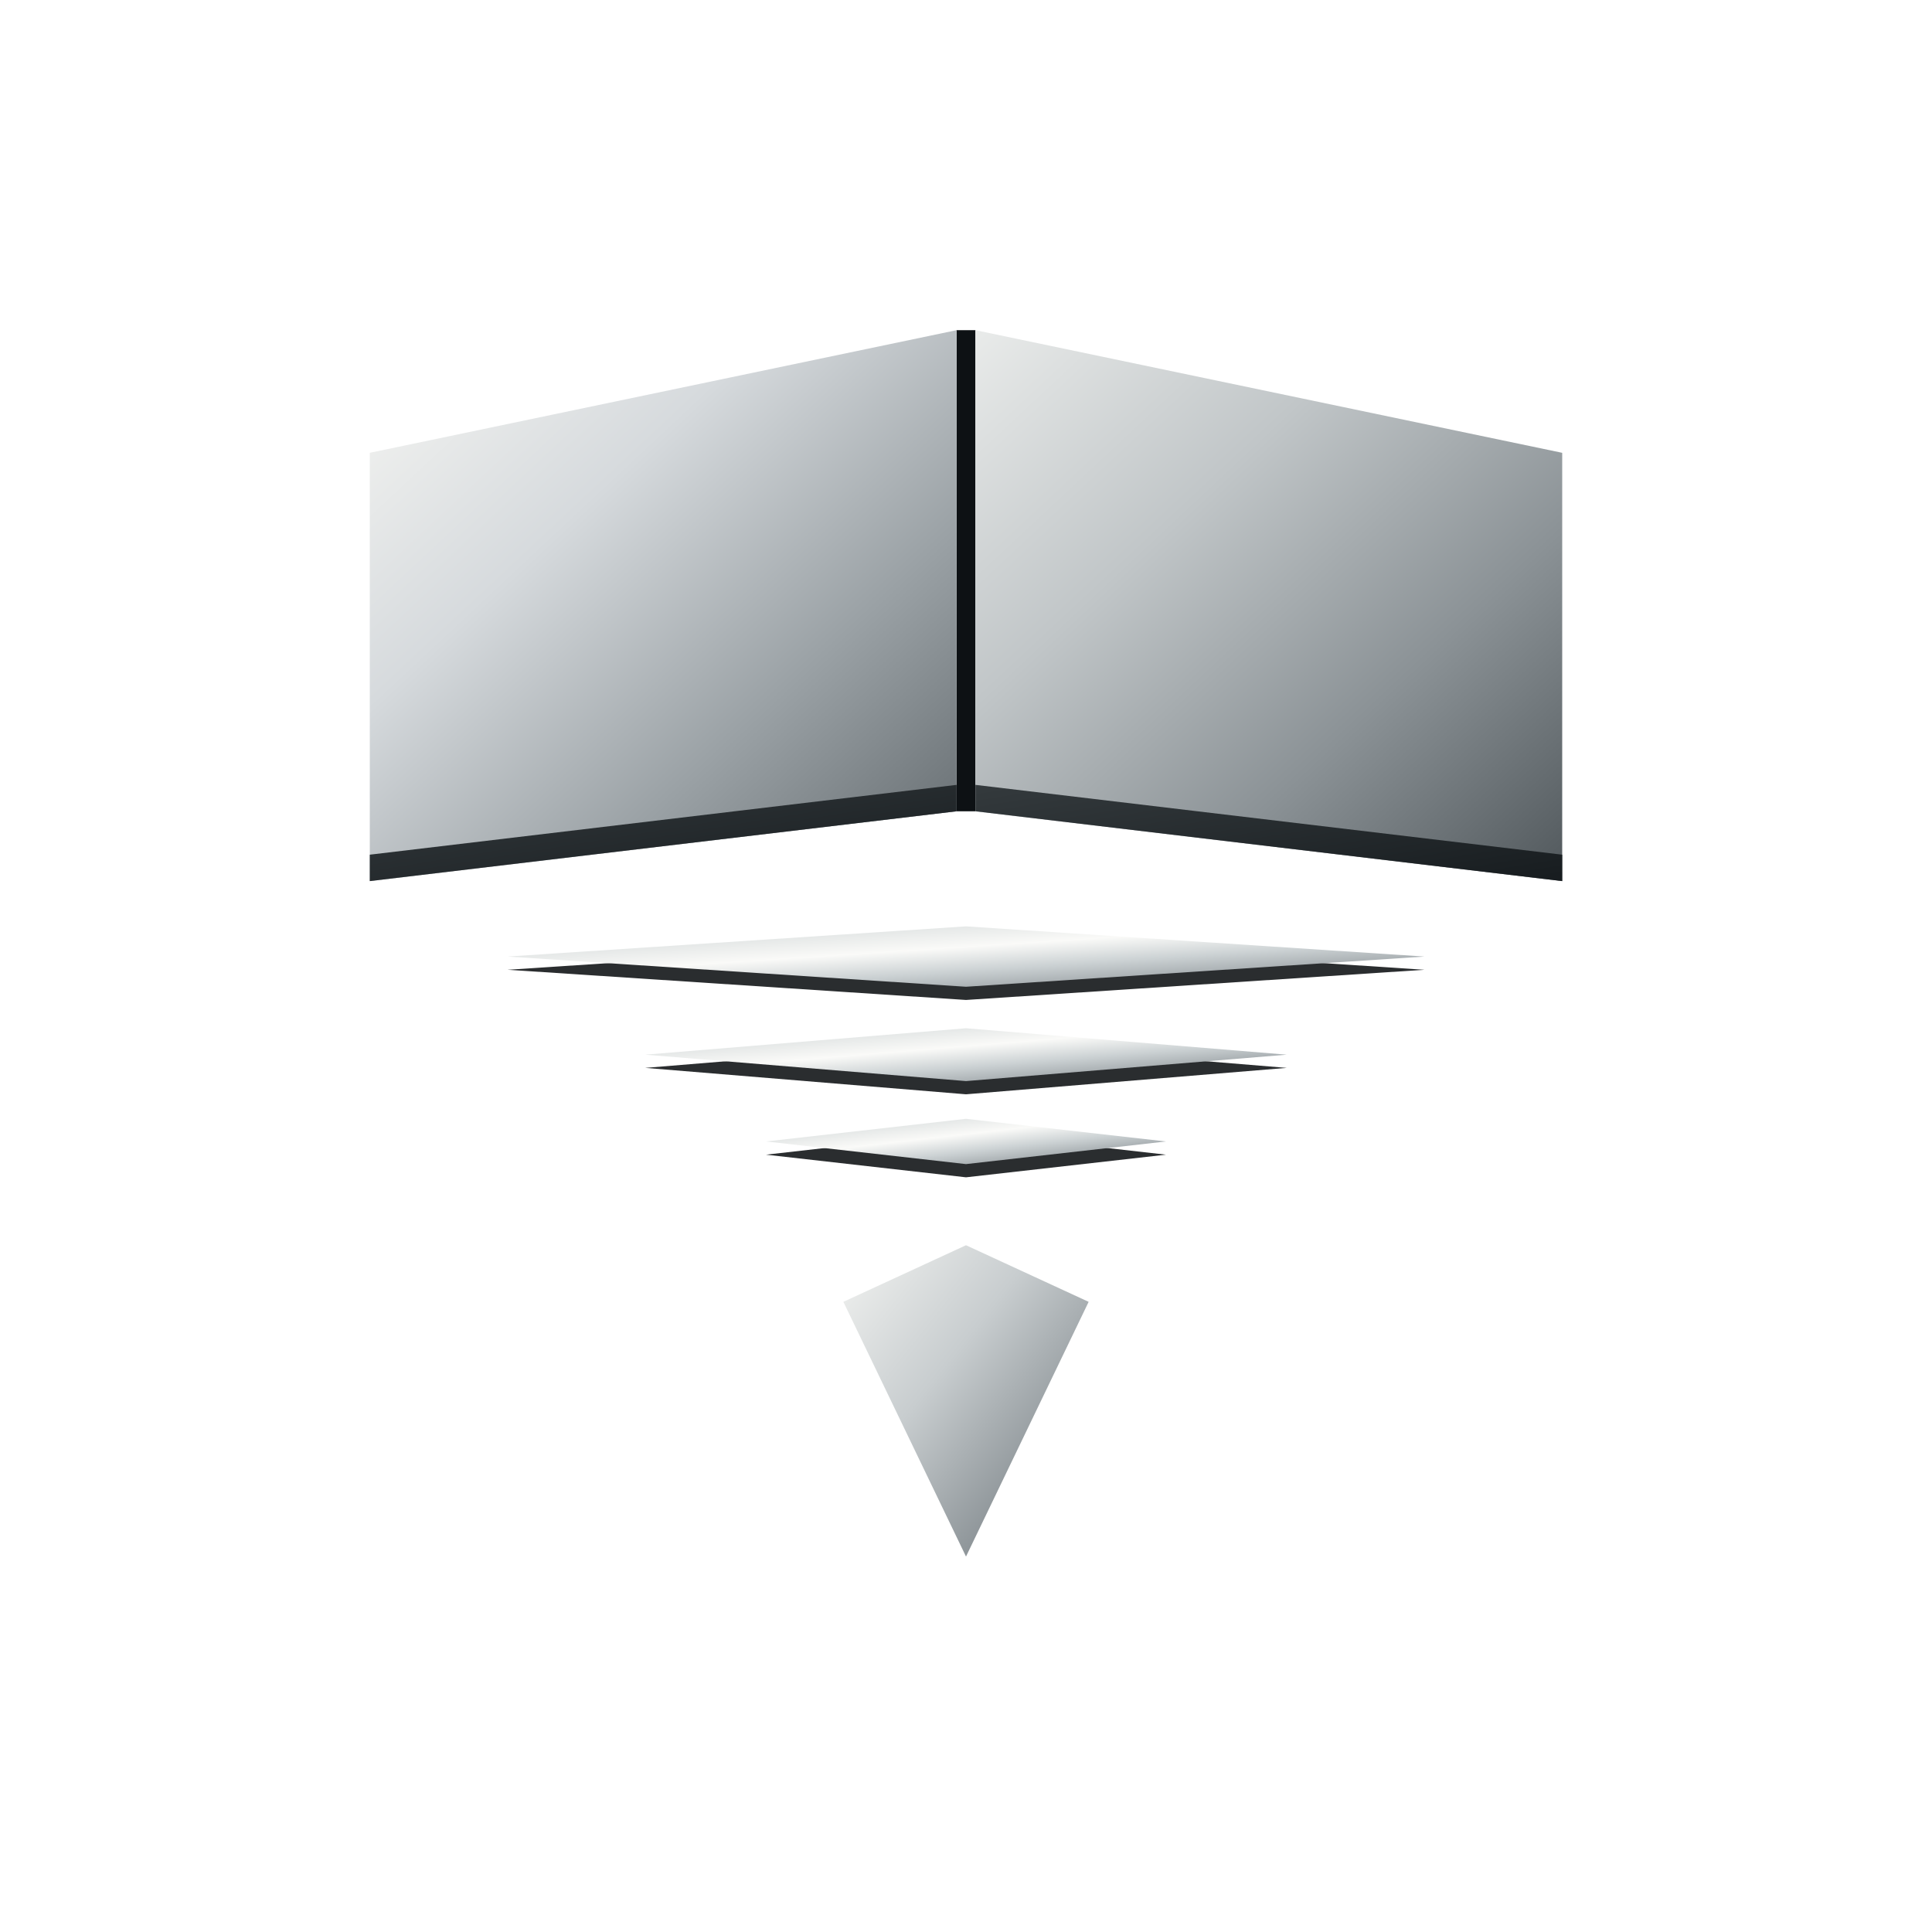
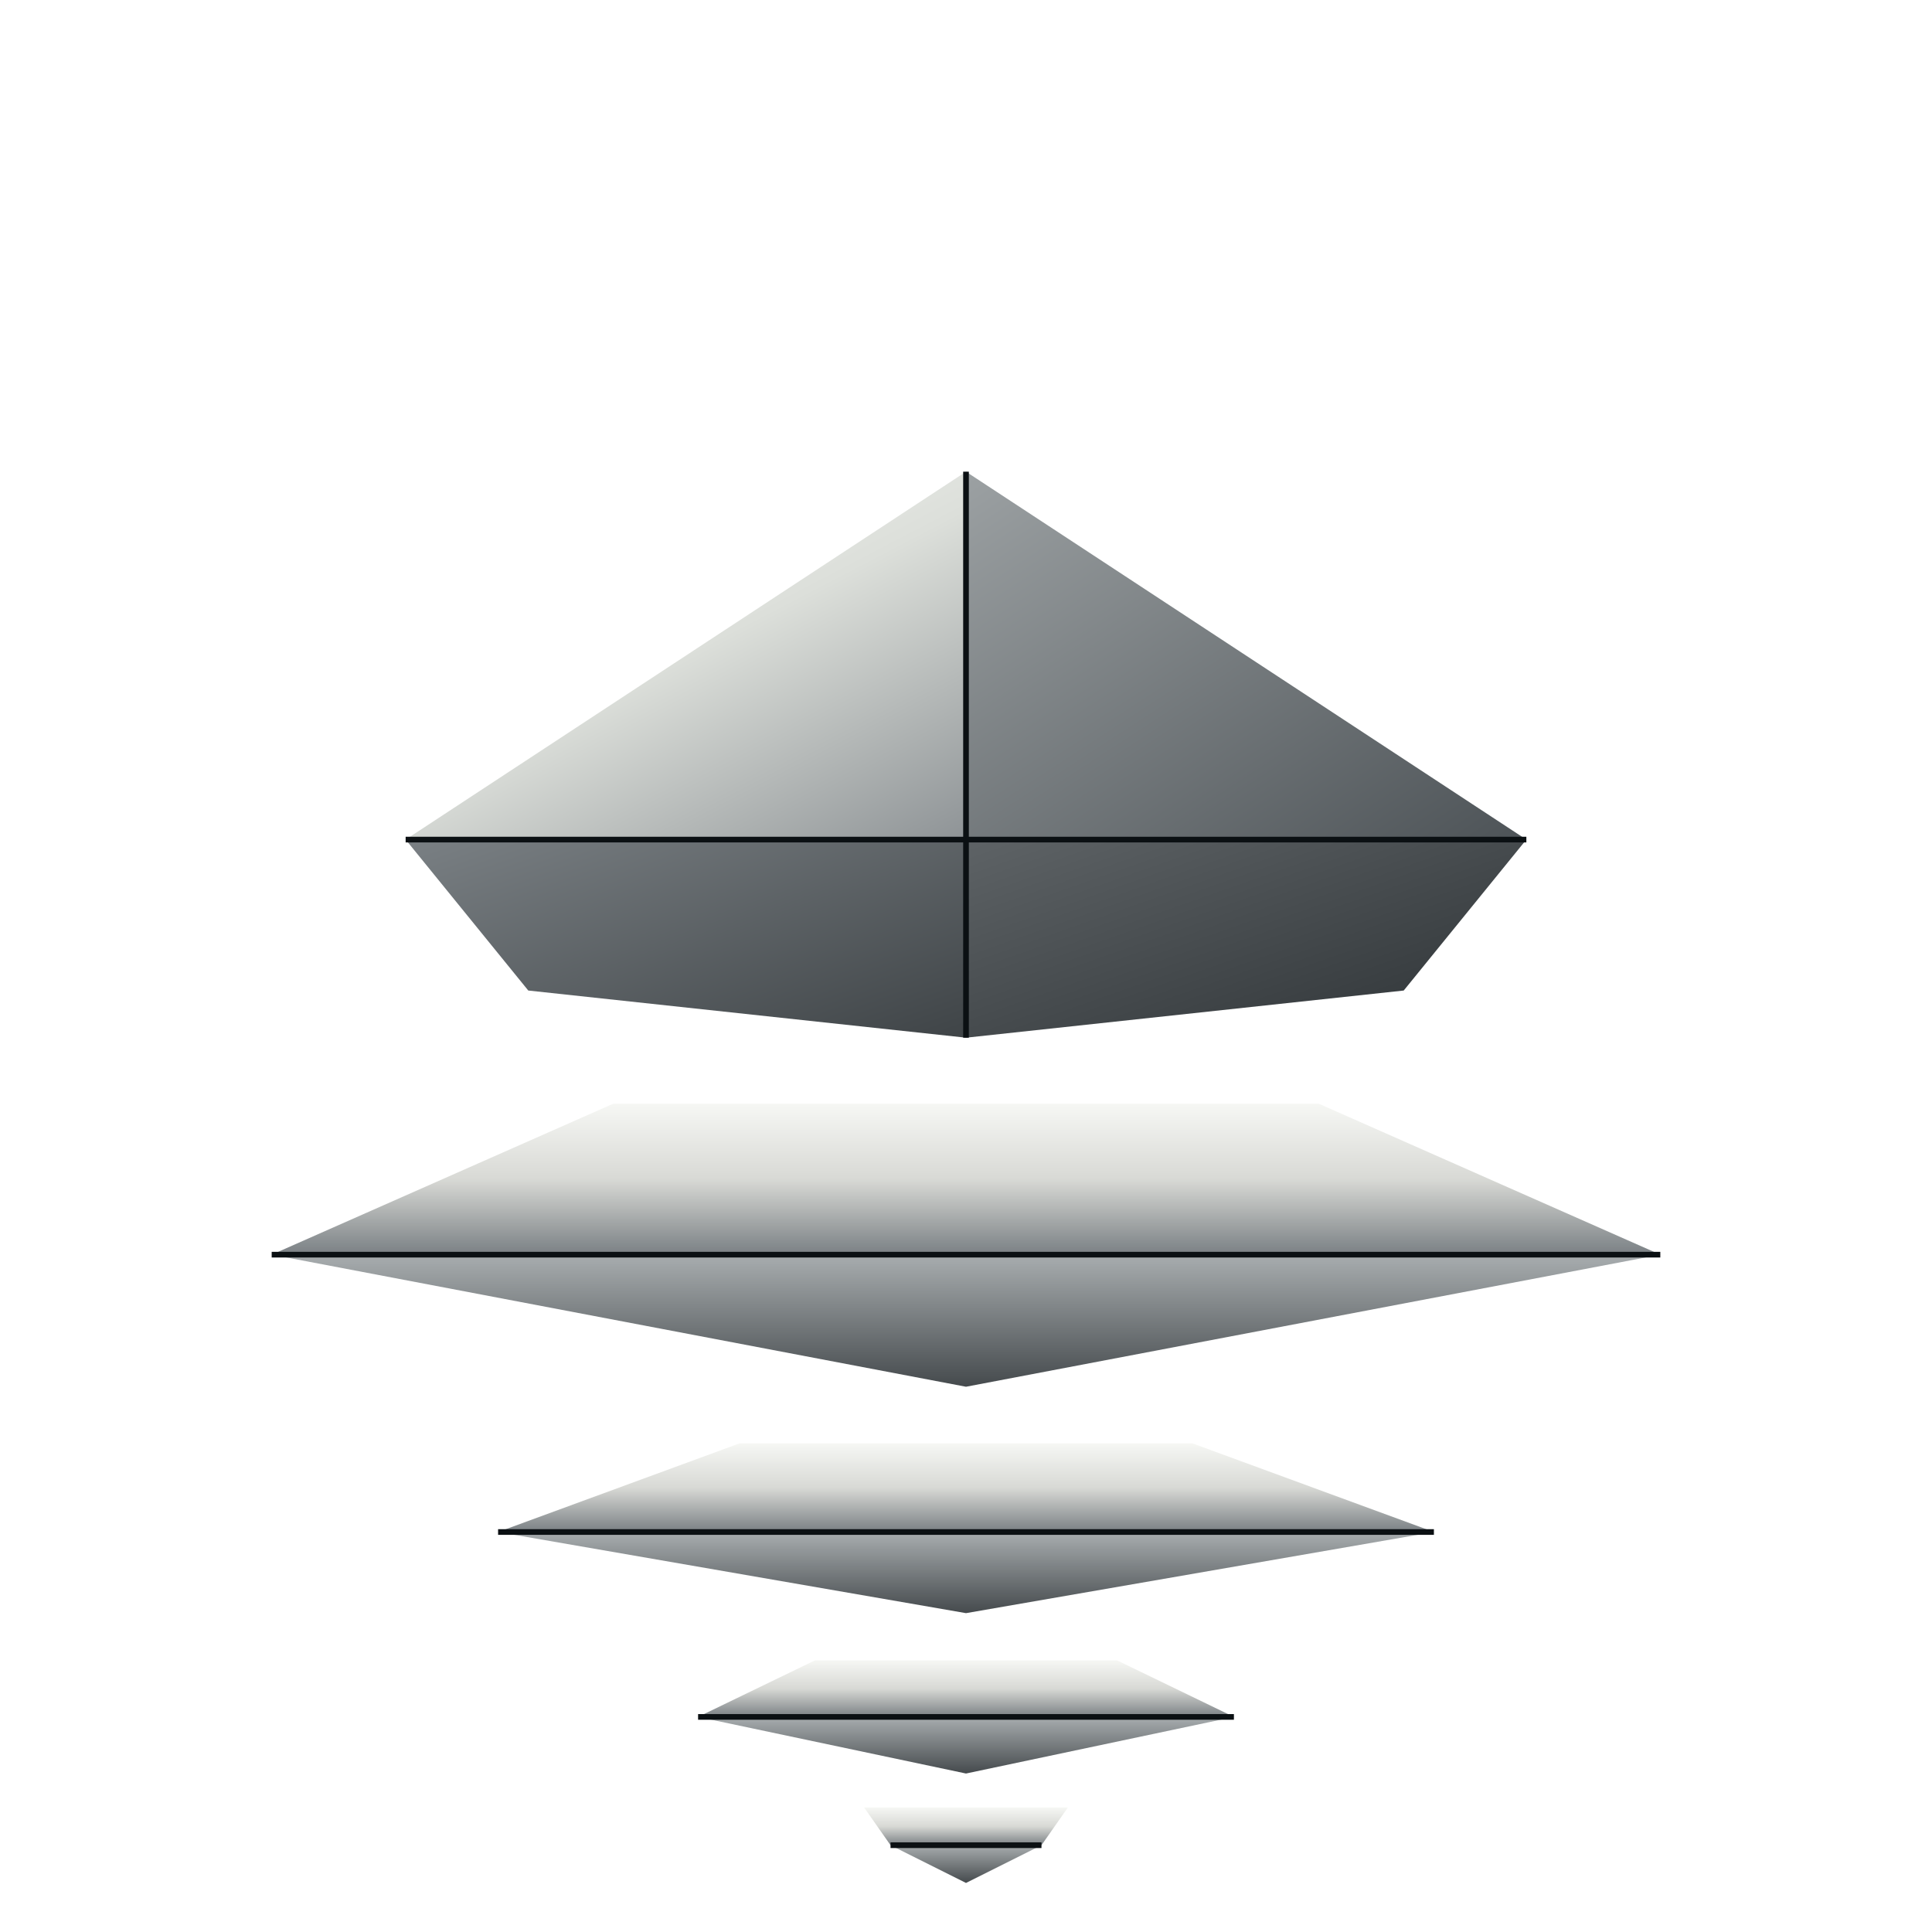
- <svg xmlns="http://www.w3.org/2000/svg" width="1024" height="1024" viewBox="0 0 1024 1024" fill="none">
+ <svg xmlns="http://www.w3.org/2000/svg" viewBox="0 0 1024 1024" width="1024" height="1024" role="img" aria-label="SOGN SAFE symbol">
  <defs>
-     <linearGradient id="metalLeft" x1="0" y1="0" x2="1" y2="1">
-       <stop offset="0" stop-color="#F7F7F4" />
-       <stop offset="0.34" stop-color="#D6DADD" />
-       <stop offset="0.68" stop-color="#9AA1A5" />
-       <stop offset="1" stop-color="#61686C" />
+     <linearGradient id="bowTL" x1="0.2" y1="0" x2="1" y2="1">
+       <stop offset="0" stop-color="#F8F9F6" />
+       <stop offset="0.45" stop-color="#DCDFDA" />
+       <stop offset="1" stop-color="#8E9396" />
    </linearGradient>
-     <linearGradient id="metalRight" x1="0" y1="0" x2="1" y2="1">
-       <stop offset="0" stop-color="#E9EBEA" />
-       <stop offset="0.34" stop-color="#C1C6C8" />
-       <stop offset="0.68" stop-color="#8B9296" />
-       <stop offset="1" stop-color="#51585C" />
+     <linearGradient id="bowTR" x1="0" y1="0" x2="1" y2="1">
+       <stop offset="0" stop-color="#9CA1A3" />
+       <stop offset="1" stop-color="#4D5357" />
    </linearGradient>
-     <linearGradient id="bevelGrad" x1="0" y1="0" x2="1" y2="1">
-       <stop offset="0" stop-color="#343A3D" />
-       <stop offset="1" stop-color="#171C1F" />
+     <linearGradient id="bowBevelL" x1="0" y1="0" x2="1" y2="1">
+       <stop offset="0" stop-color="#7A8084" />
+       <stop offset="1" stop-color="#3F4447" />
    </linearGradient>
-     <linearGradient id="waveMetal" x1="0" y1="0" x2="1" y2="1">
-       <stop offset="0" stop-color="#8A9195" />
-       <stop offset="0.18" stop-color="#DDE1E1" />
-       <stop offset="0.42" stop-color="#FAFAF8" />
-       <stop offset="0.62" stop-color="#CBD1D3" />
-       <stop offset="1" stop-color="#6E757A" />
+     <linearGradient id="bowBevelR" x1="0" y1="0" x2="1" y2="1">
+       <stop offset="0" stop-color="#5E6366" />
+       <stop offset="1" stop-color="#2D3235" />
    </linearGradient>
-     <linearGradient id="diamondMetal" x1="0" y1="0" x2="1" y2="1">
-       <stop offset="0" stop-color="#F2F3F1" />
-       <stop offset="0.4" stop-color="#C8CDCF" />
-       <stop offset="0.75" stop-color="#8E9599" />
-       <stop offset="1" stop-color="#5A6165" />
+     <linearGradient id="chevTop" x1="0" y1="0" x2="0" y2="1">
+       <stop offset="0" stop-color="#F6F7F4" />
+       <stop offset="0.5" stop-color="#D8D9D5" />
+       <stop offset="1" stop-color="#7A8084" />
+     </linearGradient>
+     <linearGradient id="chevBottom" x1="0" y1="0" x2="0" y2="1">
+       <stop offset="0" stop-color="#A8ADAF" />
+       <stop offset="1" stop-color="#454A4D" />
    </linearGradient>
  </defs>
-   <g id="Ship">
-     <path id="Center Seam" d="M507 175 H517 V430 H507 Z" fill="#0D1114" />
-     <path id="Ship Left" d="M507 175 L196 240 L196 467 L507 430 Z" fill="url(#metalLeft)" />
-     <path id="Ship Right" d="M517 175 L828 240 L828 467 L517 430 Z" fill="url(#metalRight)" />
-     <path id="Left Bevel" d="M196 467 L507 430 L507 416 L196 453 Z" fill="url(#bevelGrad)" />
-     <path id="Right Bevel" d="M828 467 L517 430 L517 416 L828 453 Z" fill="url(#bevelGrad)" />
-   </g>
-   <g id="Navigation Layers">
-     <path id="Wave 01 Shadow" d="M269 514 L512 498 L755 514 L512 530 Z" fill="#05080A" opacity="0.85" />
-     <path id="Wave 01" d="M269 507 L512 491 L755 507 L512 523 Z" fill="url(#waveMetal)" />
-     <path id="Wave 02 Shadow" d="M342 566 L512 552 L682 566 L512 580 Z" fill="#05080A" opacity="0.85" />
-     <path id="Wave 02" d="M342 559 L512 545 L682 559 L512 573 Z" fill="url(#waveMetal)" />
-     <path id="Wave 03 Shadow" d="M406 612 L512 600 L618 612 L512 624 Z" fill="#05080A" opacity="0.85" />
-     <path id="Wave 03" d="M406 605 L512 593 L618 605 L512 617 Z" fill="url(#waveMetal)" />
-   </g>
-   <g id="Direction Mark">
-     <path id="Direction Diamond" d="M512 660 L577 690 L512 825 L447 690 Z" fill="url(#diamondMetal)" />
+   <g id="Symbol">
+     <path id="Ship Top Left" d="M 512 250 L 215 445 L 512 445 Z" fill="url(#bowTL)" />
+     <path id="Ship Top Right" d="M 512 250 L 809 445 L 512 445 Z" fill="url(#bowTR)" />
+     <path id="Ship Bevel Left" d="M 215 445 L 280 525 L 512 550 L 512 445 Z" fill="url(#bowBevelL)" />
+     <path id="Ship Bevel Right" d="M 809 445 L 744 525 L 512 550 L 512 445 Z" fill="url(#bowBevelR)" />
+     <line id="Ship Horizontal Seam" x1="215" y1="445" x2="809" y2="445" stroke="#0B1013" stroke-width="3" />
+     <line id="Ship Vertical Seam" x1="512" y1="250" x2="512" y2="550" stroke="#0B1013" stroke-width="3" />
+     <path id="Wave 1 Top" d="M 325 585 L 699 585 L 880 665 L 144 665 Z" fill="url(#chevTop)" />
+     <path id="Wave 1 Bottom" d="M 144 665 L 880 665 L 512 735 Z" fill="url(#chevBottom)" />
+     <line id="Wave 1 Seam" x1="144" y1="665" x2="880" y2="665" stroke="#0B1013" stroke-width="3" />
+     <path id="Wave 2 Top" d="M 392 765 L 632 765 L 760 812 L 264 812 Z" fill="url(#chevTop)" />
+     <path id="Wave 2 Bottom" d="M 264 812 L 760 812 L 512 855 Z" fill="url(#chevBottom)" />
+     <line id="Wave 2 Seam" x1="264" y1="812" x2="760" y2="812" stroke="#0B1013" stroke-width="3" />
+     <path id="Wave 3 Top" d="M 432 880 L 592 880 L 654 910 L 370 910 Z" fill="url(#chevTop)" />
+     <path id="Wave 3 Bottom" d="M 370 910 L 654 910 L 512 940 Z" fill="url(#chevBottom)" />
+     <line id="Wave 3 Seam" x1="370" y1="910" x2="654" y2="910" stroke="#0B1013" stroke-width="3" />
+     <path id="Diamond Top" d="M 458 958 L 566 958 L 552 978 L 472 978 Z" fill="url(#chevTop)" />
+     <path id="Diamond Bottom" d="M 472 978 L 552 978 L 512 998 Z" fill="url(#chevBottom)" />
+     <line id="Diamond Seam" x1="472" y1="978" x2="552" y2="978" stroke="#0B1013" stroke-width="3" />
  </g>
</svg>
